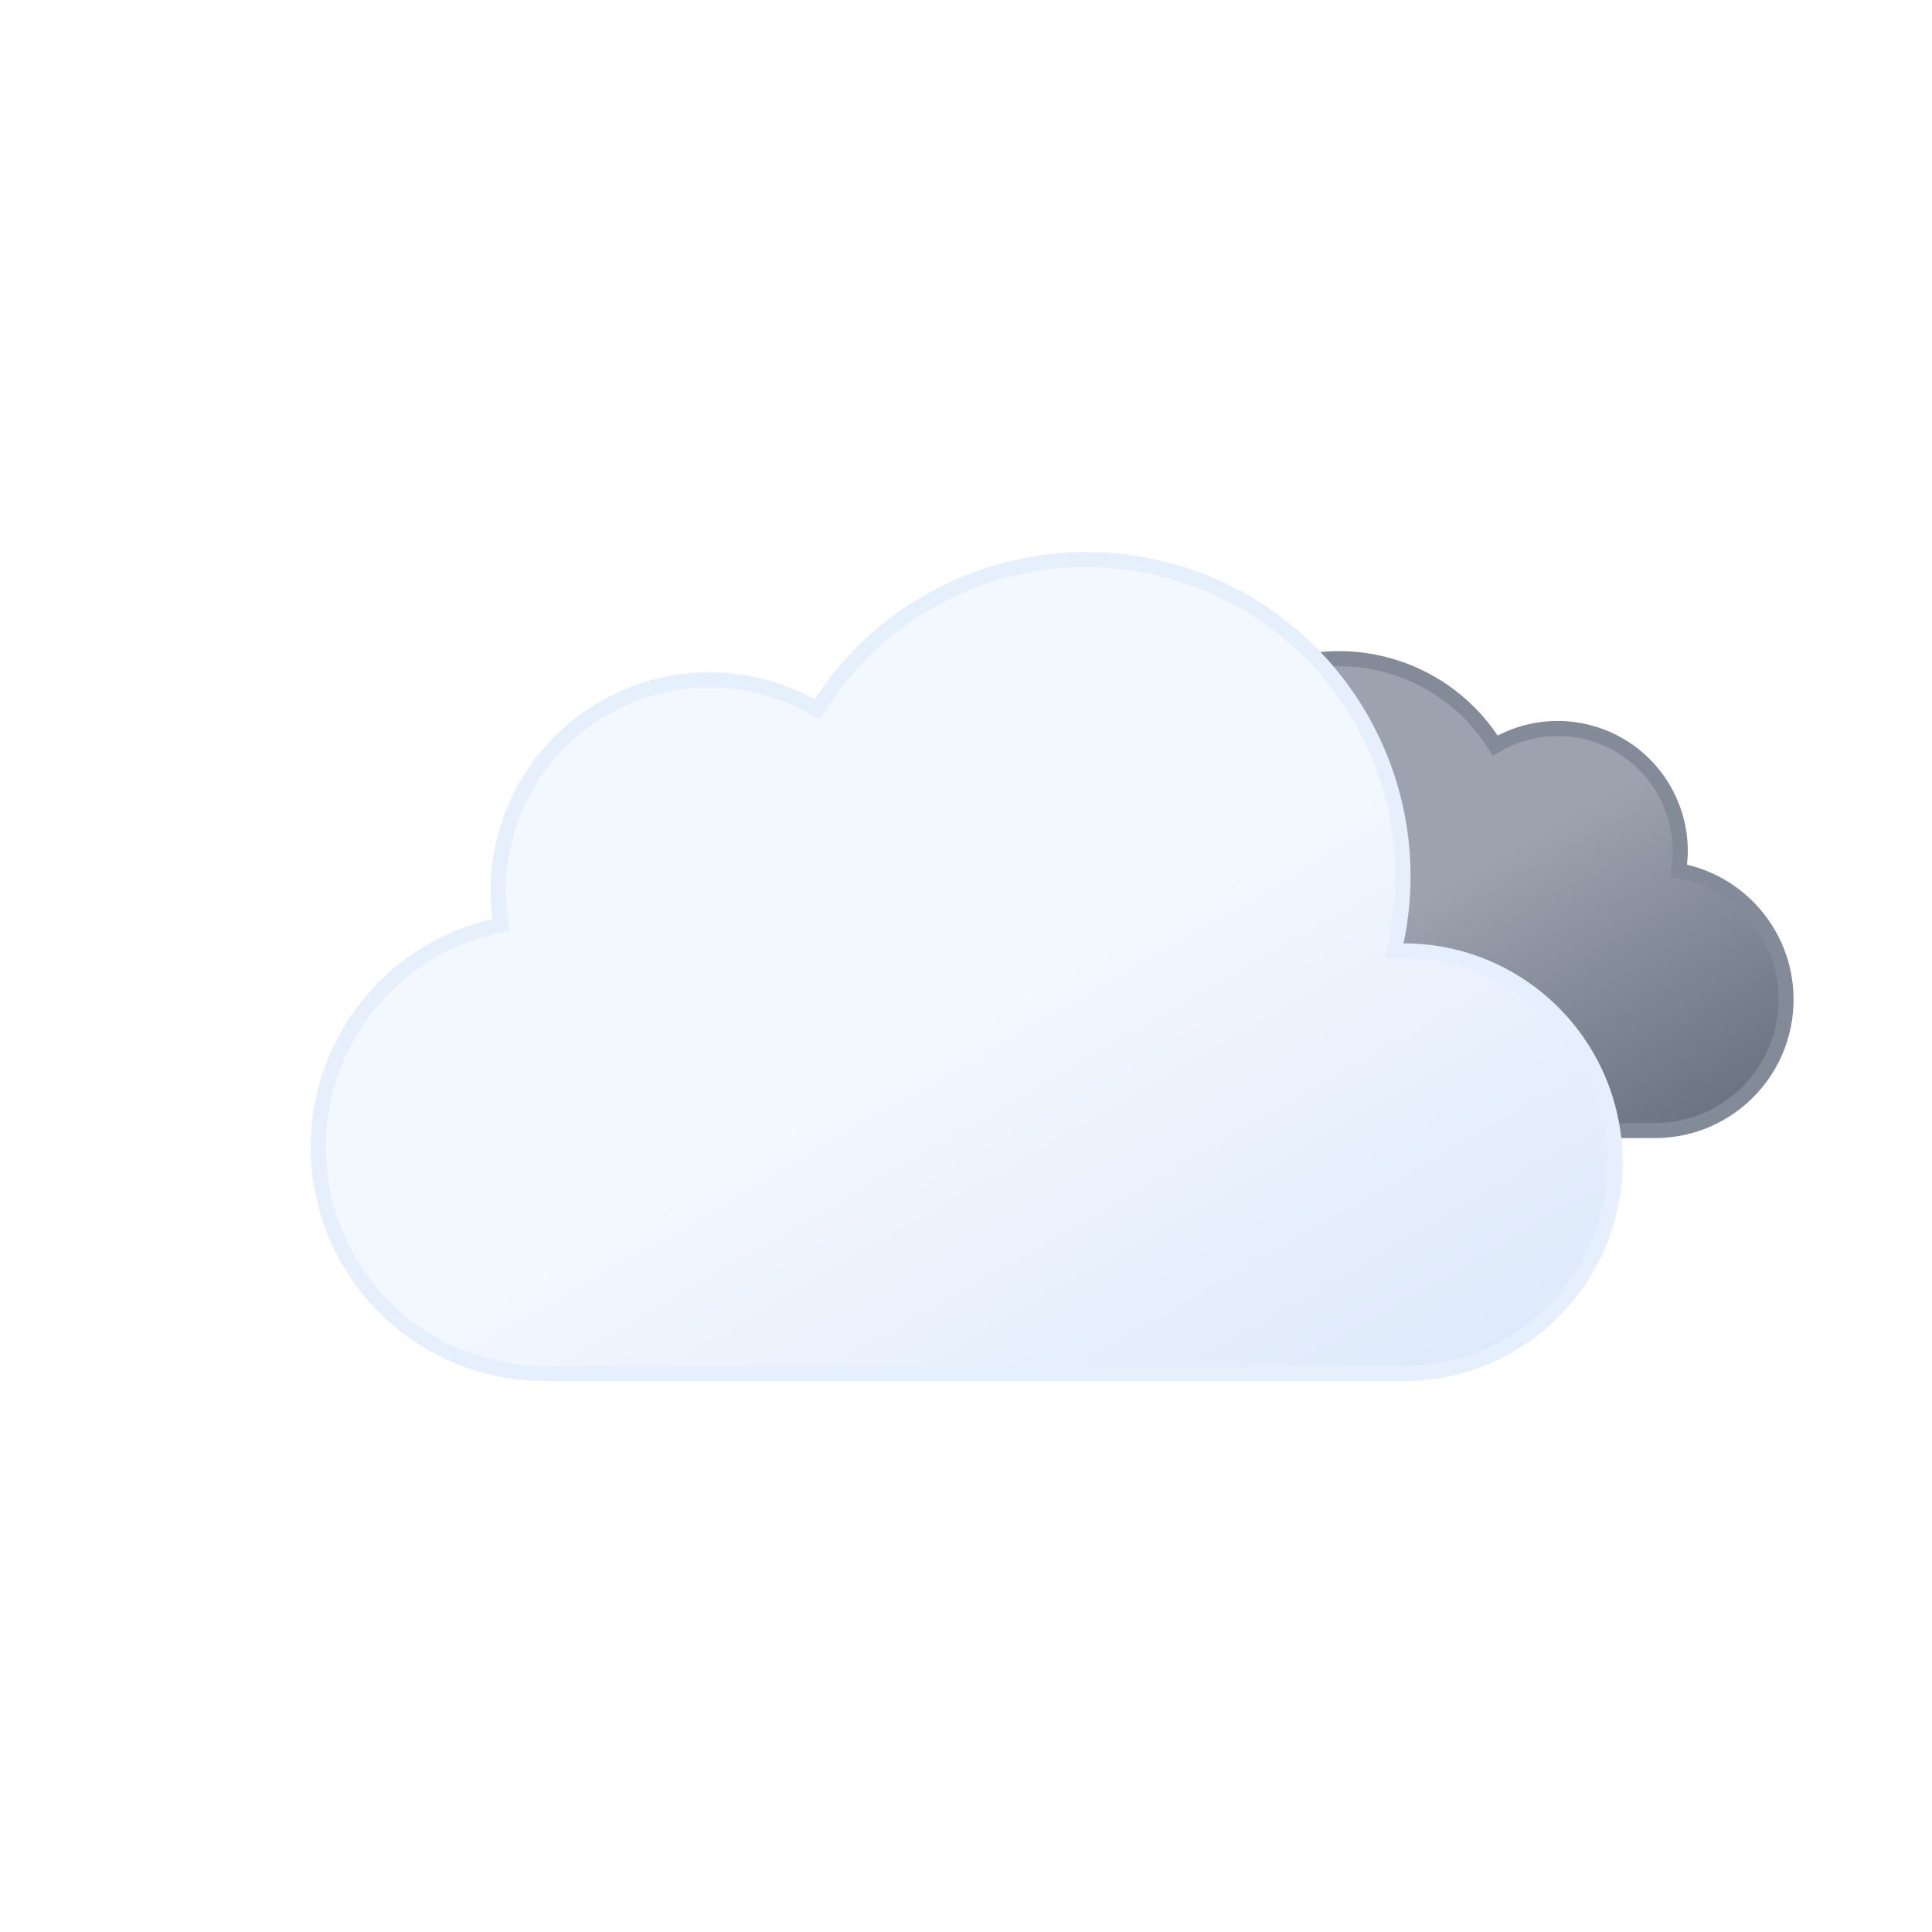
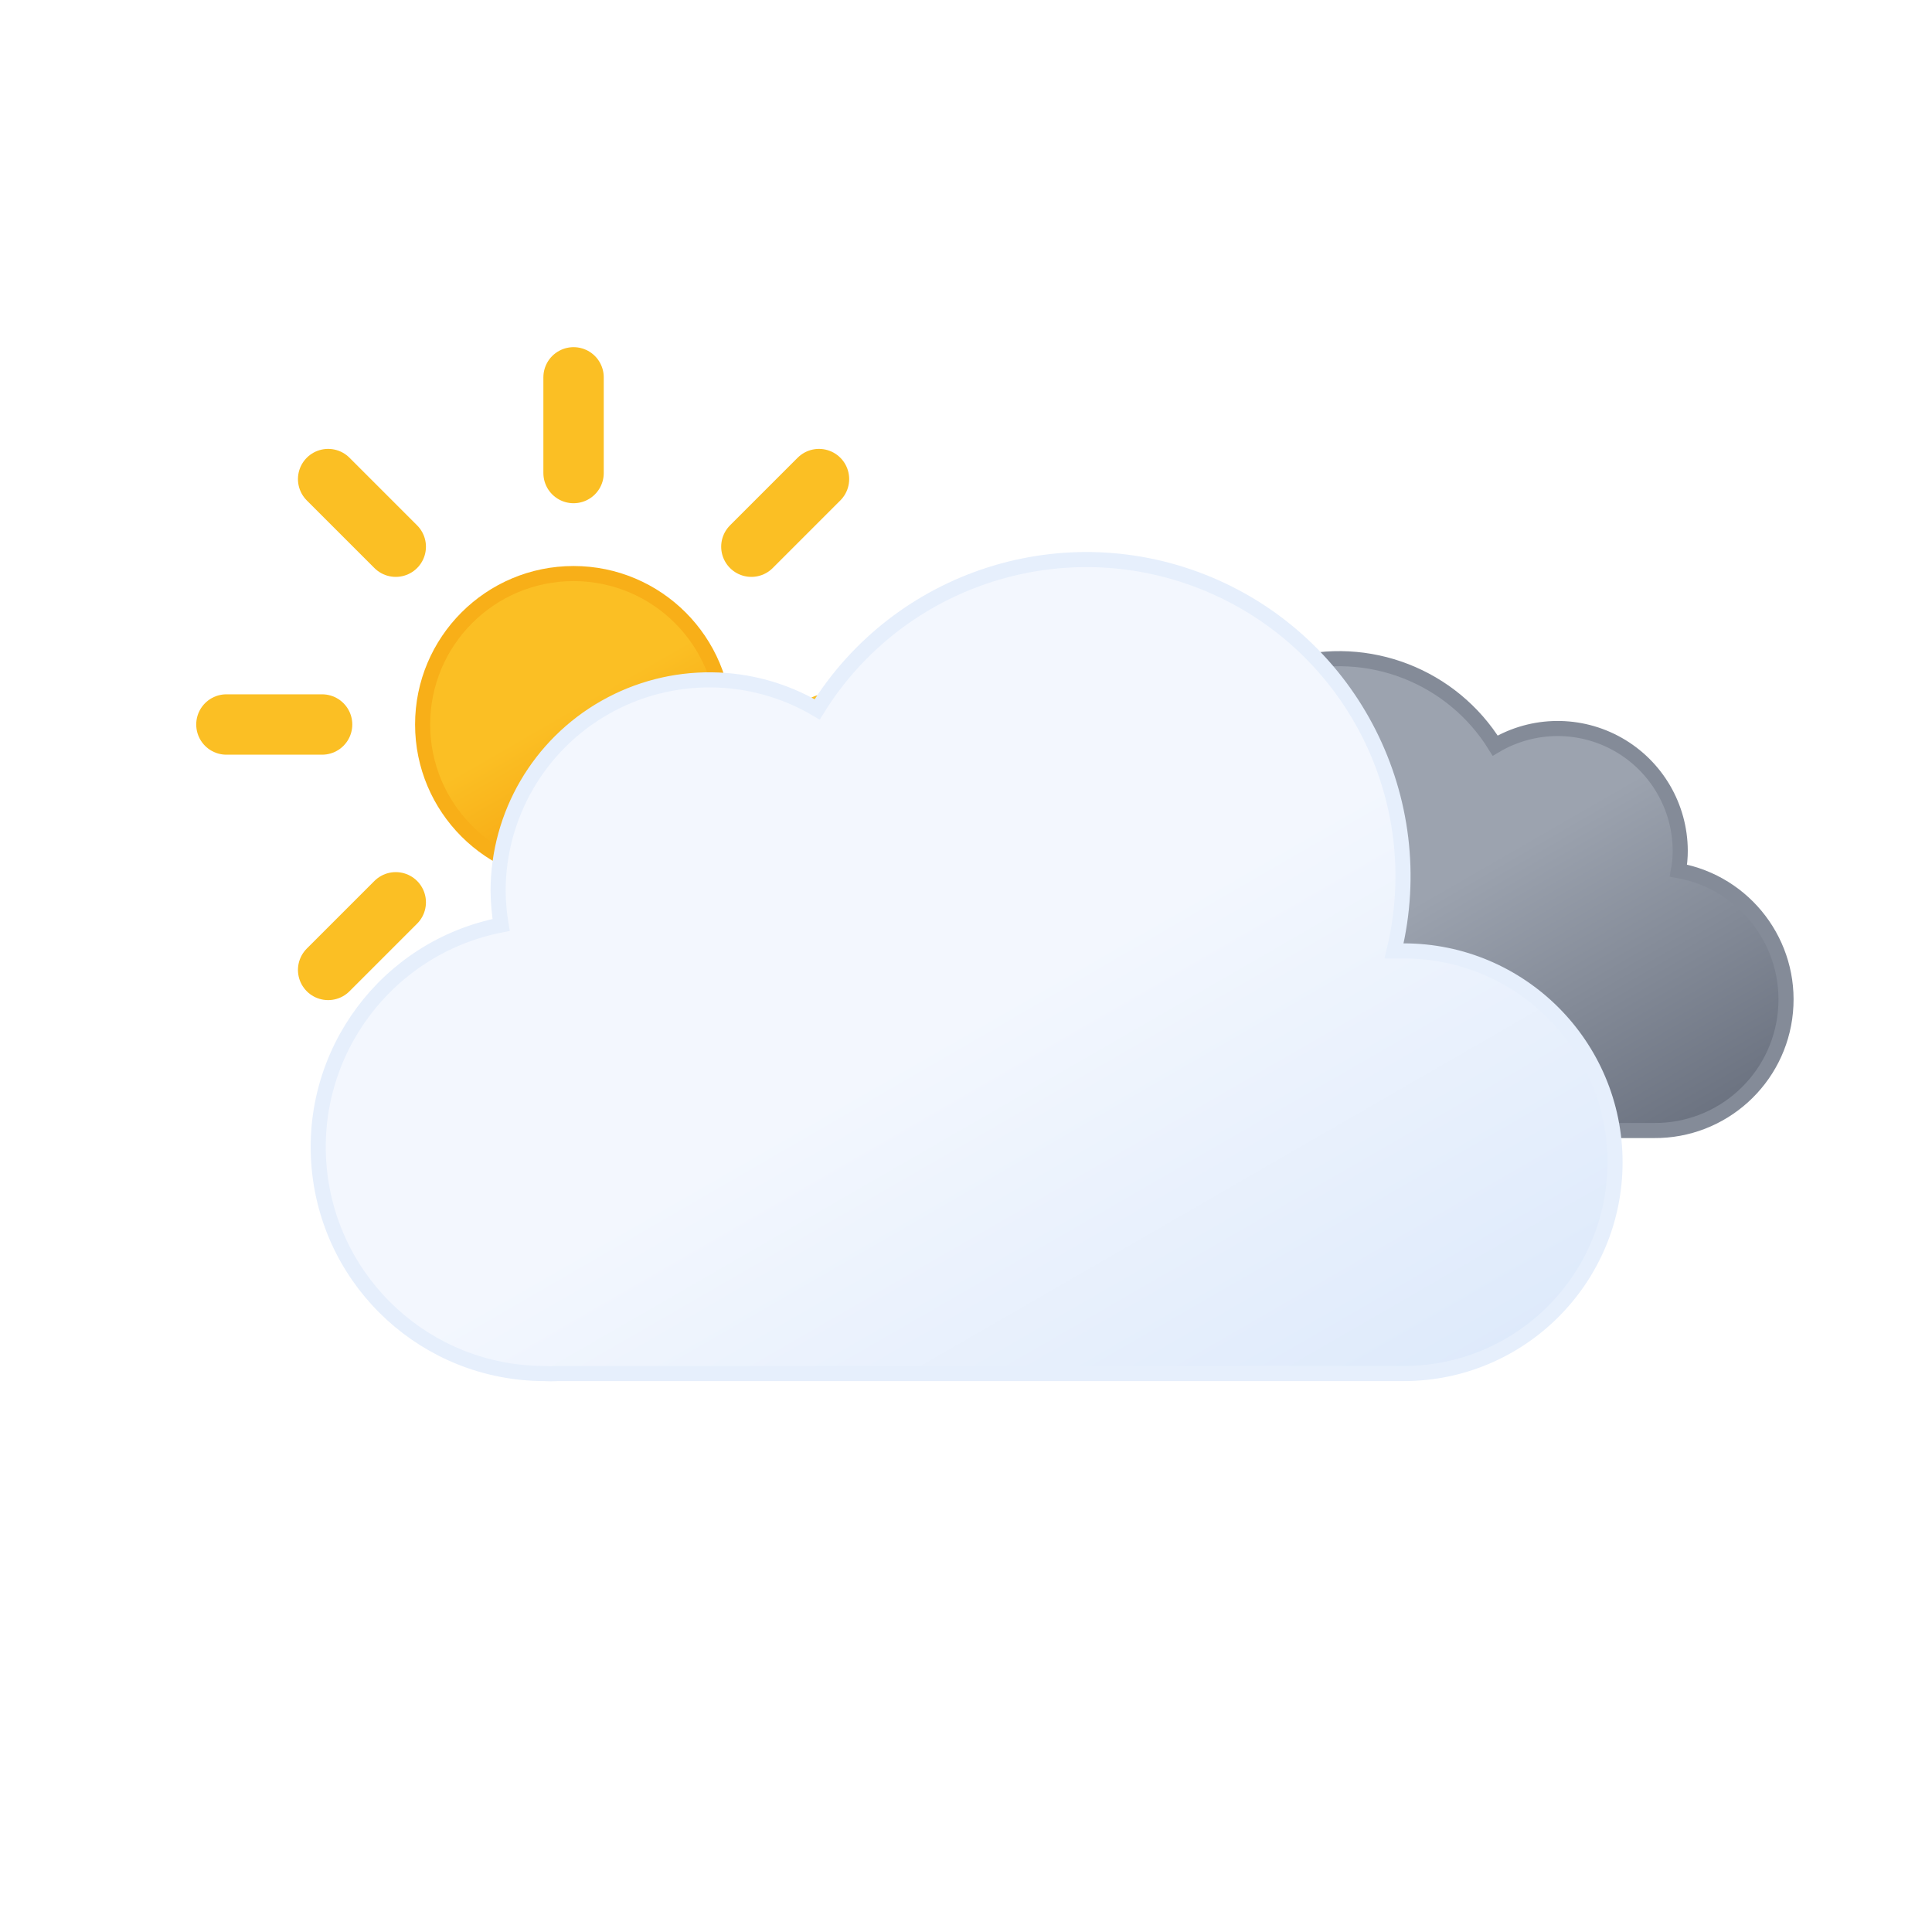
<svg xmlns="http://www.w3.org/2000/svg" viewBox="0 0 64 64">
  <defs>
-     <linearGradient id="a" x1="40.76" y1="23" x2="50.83" y2="40.46" gradientUnits="userSpaceOnUse">
+     <linearGradient id="a" x1="16.5" y1="19.67" x2="21.5" y2="28.33" gradientUnits="userSpaceOnUse">
+       <stop offset="0" stop-color="#fbbf24" />
+       <stop offset="0.45" stop-color="#fbbf24" />
+       <stop offset="1" stop-color="#f59e0b" />
+     </linearGradient>
+     <linearGradient id="b" x1="40.76" y1="23" x2="50.83" y2="40.46" gradientUnits="userSpaceOnUse">
      <stop offset="0" stop-color="#9ca3af" />
      <stop offset="0.45" stop-color="#9ca3af" />
      <stop offset="1" stop-color="#6b7280" />
    </linearGradient>
-     <linearGradient id="b" x1="22.56" y1="21.96" x2="39.2" y2="50.8" gradientUnits="userSpaceOnUse">
+     <linearGradient id="c" x1="22.56" y1="21.96" x2="39.2" y2="50.8" gradientUnits="userSpaceOnUse">
      <stop offset="0" stop-color="#f3f7fe" />
      <stop offset="0.45" stop-color="#f3f7fe" />
      <stop offset="1" stop-color="#deeafb" />
    </linearGradient>
  </defs>
-   <path d="M34.23,33.45a4.05,4.05,0,0,0,4.05,4H54.79a4.34,4.34,0,0,0,.81-8.61,3.52,3.52,0,0,0,.06-.66,4.06,4.06,0,0,0-6.13-3.48,6.08,6.08,0,0,0-11.25,3.19,6.34,6.34,0,0,0,.18,1.46h-.18A4.05,4.05,0,0,0,34.23,33.45Z" stroke="#848b98" stroke-miterlimit="10" stroke-width="0.5" fill="url(#a)">
+   <circle cx="19" cy="24" r="5" stroke="#f8af18" stroke-miterlimit="10" stroke-width="0.5" fill="url(#a)" />
+   <path d="M19,15.67V12.5m0,23V32.33m5.89-14.22,2.24-2.24M10.87,32.13l2.24-2.24m0-11.78-2.24-2.24M27.13,32.13l-2.24-2.24M7.5,24h3.17M30.5,24H27.33" fill="none" stroke="#fbbf24" stroke-linecap="round" stroke-miterlimit="10" stroke-width="2">
+     <animateTransform attributeName="transform" type="rotate" values="0 19 24; 360 19 24" dur="45s" repeatCount="indefinite" />
+   </path>
+   <path d="M34.23,33.45a4.05,4.05,0,0,0,4.05,4H54.79a4.34,4.34,0,0,0,.81-8.61,3.52,3.52,0,0,0,.06-.66,4.06,4.06,0,0,0-6.13-3.48,6.08,6.08,0,0,0-11.25,3.19,6.34,6.34,0,0,0,.18,1.46h-.18A4.05,4.05,0,0,0,34.23,33.45Z" stroke="#848b98" stroke-miterlimit="10" stroke-width="0.5" fill="url(#b)">
    <animateTransform attributeName="transform" type="translate" values="-2.1 0; 2.1 0; -2.1 0" dur="7s" repeatCount="indefinite" />
  </path>
-   <path d="M46.5,31.5l-.32,0a10.49,10.49,0,0,0-19.11-8,7,7,0,0,0-10.57,6,7.21,7.21,0,0,0,.1,1.14A7.5,7.5,0,0,0,18,45.5a4.19,4.19,0,0,0,.5,0v0h28a7,7,0,0,0,0-14Z" stroke="#e6effc" stroke-miterlimit="10" stroke-width="0.5" fill="url(#b)">
+   <path d="M46.5,31.5l-.32,0a10.49,10.49,0,0,0-19.11-8,7,7,0,0,0-10.57,6,7.21,7.21,0,0,0,.1,1.14A7.5,7.5,0,0,0,18,45.5a4.19,4.19,0,0,0,.5,0v0h28a7,7,0,0,0,0-14Z" stroke="#e6effc" stroke-miterlimit="10" stroke-width="0.5" fill="url(#c)">
    <animateTransform attributeName="transform" type="translate" values="-3 0; 3 0; -3 0" dur="7s" repeatCount="indefinite" />
  </path>
</svg>
